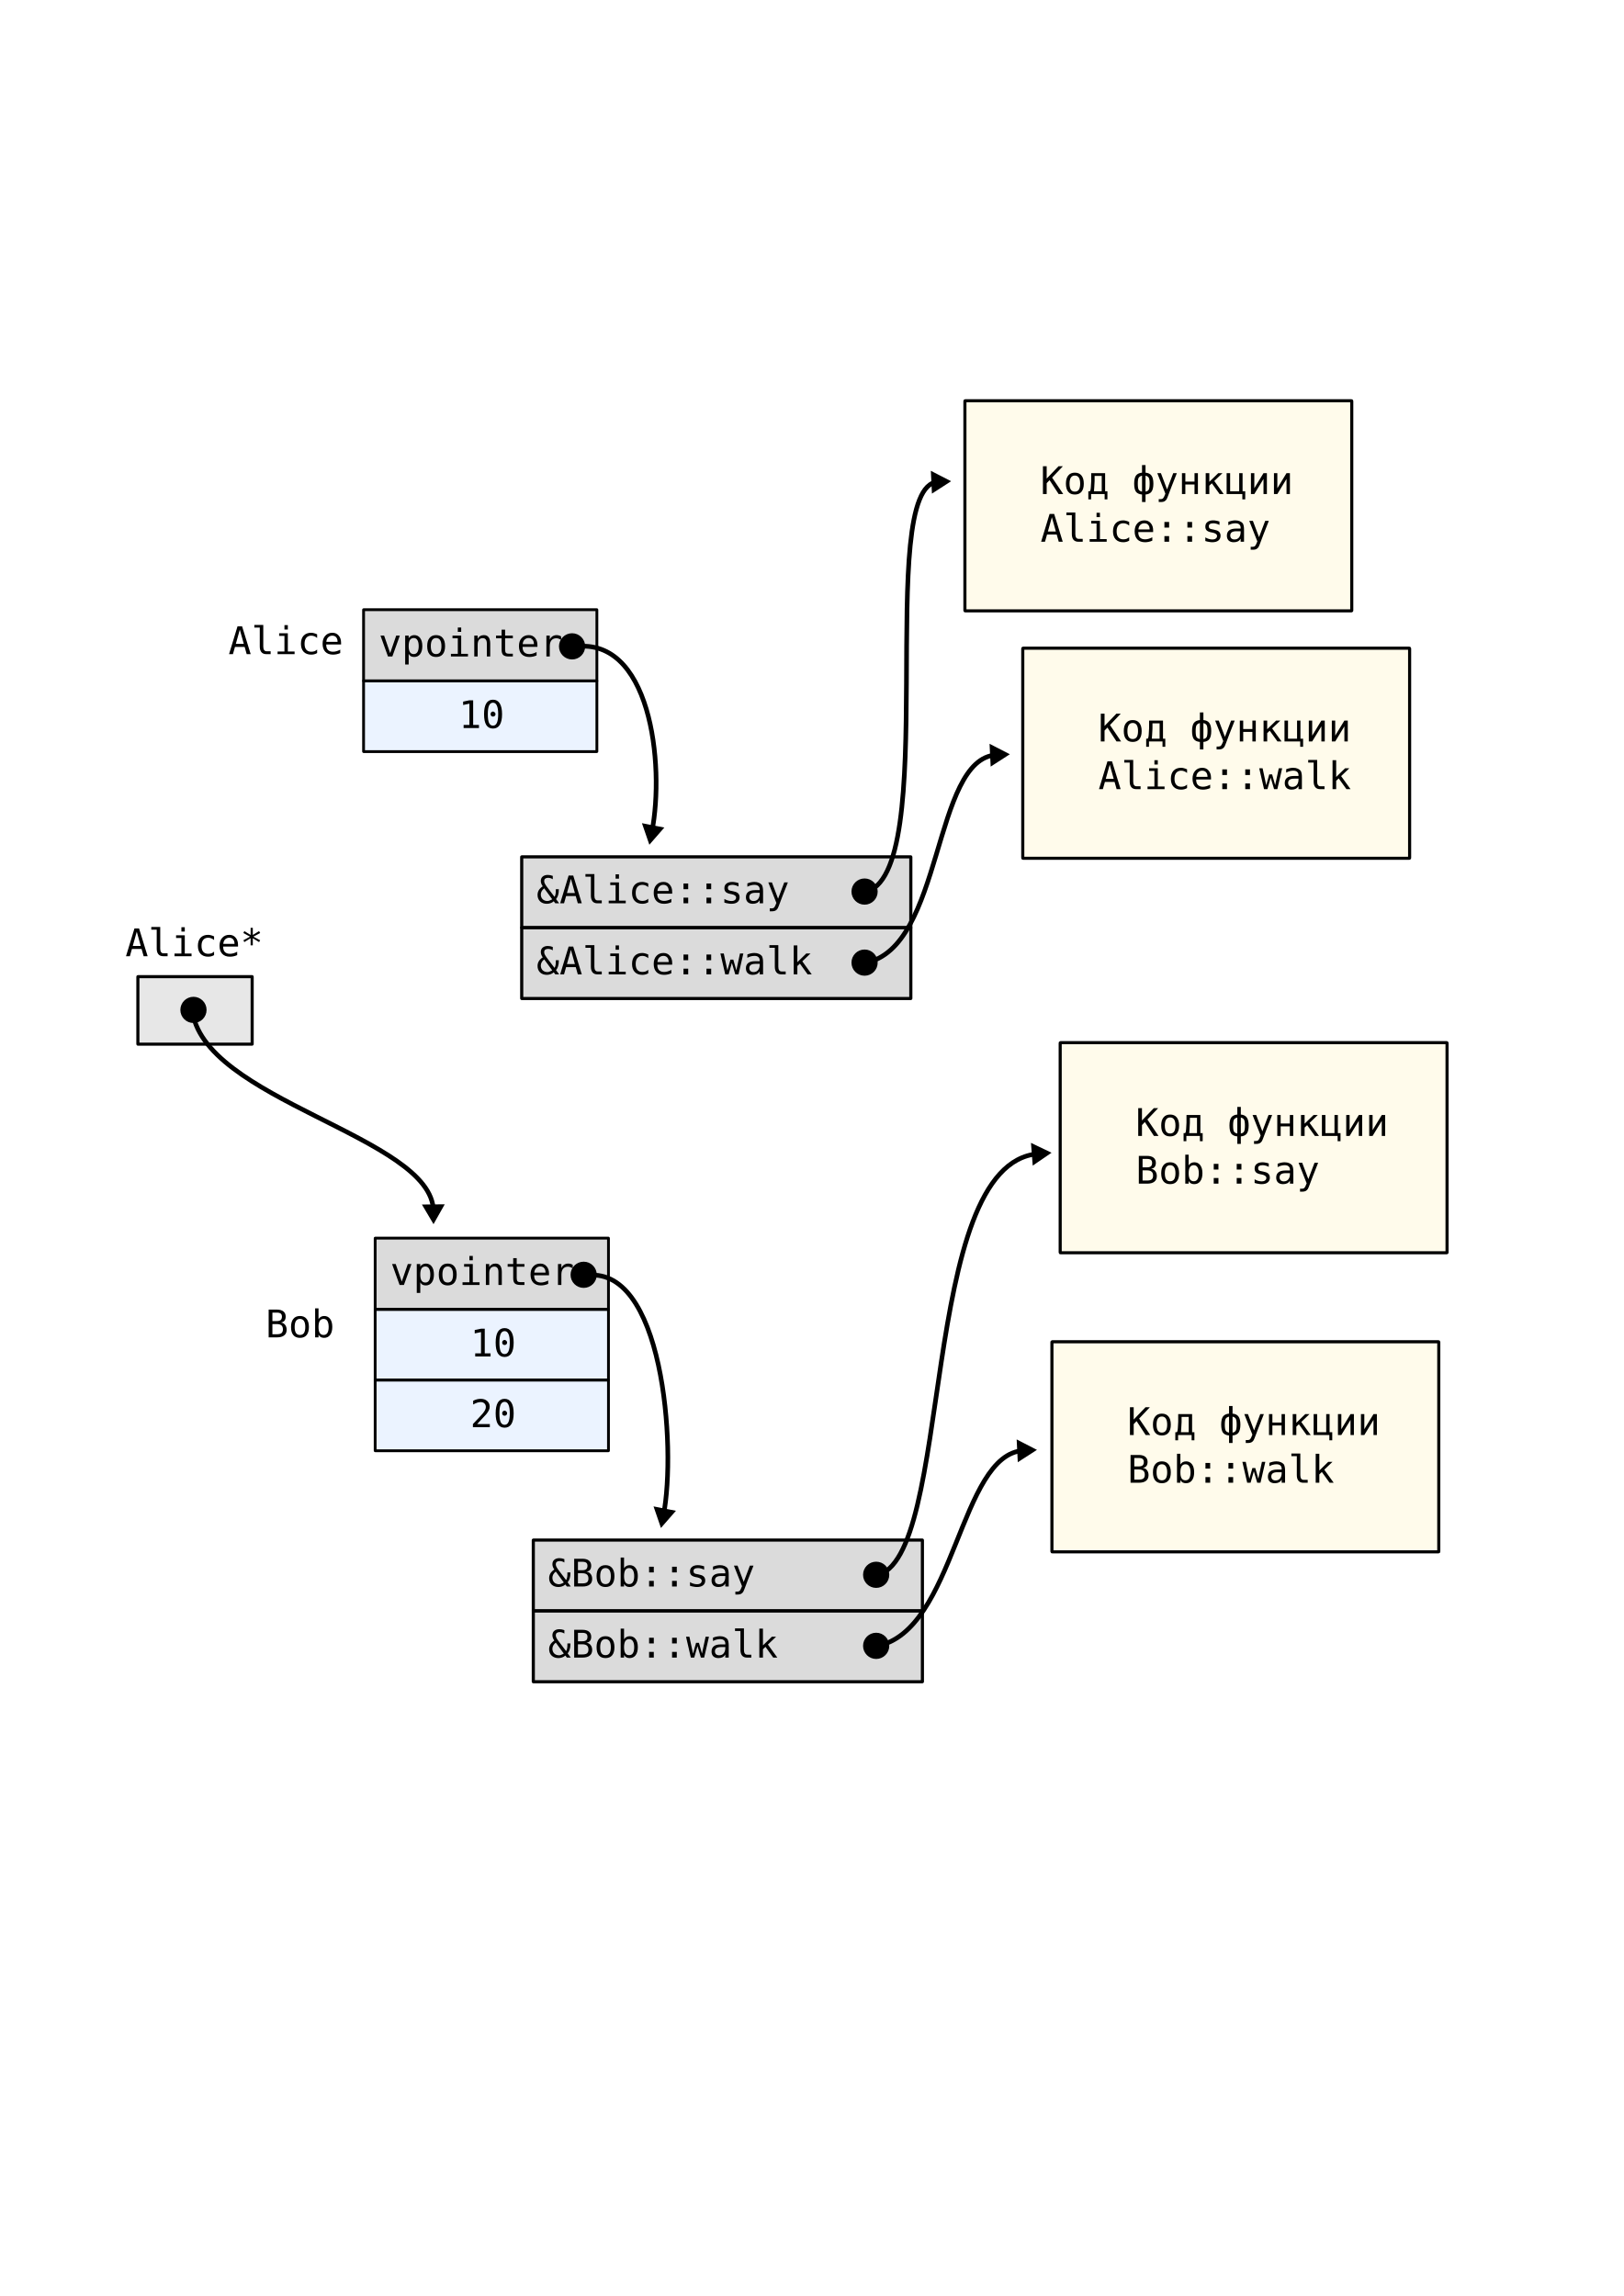
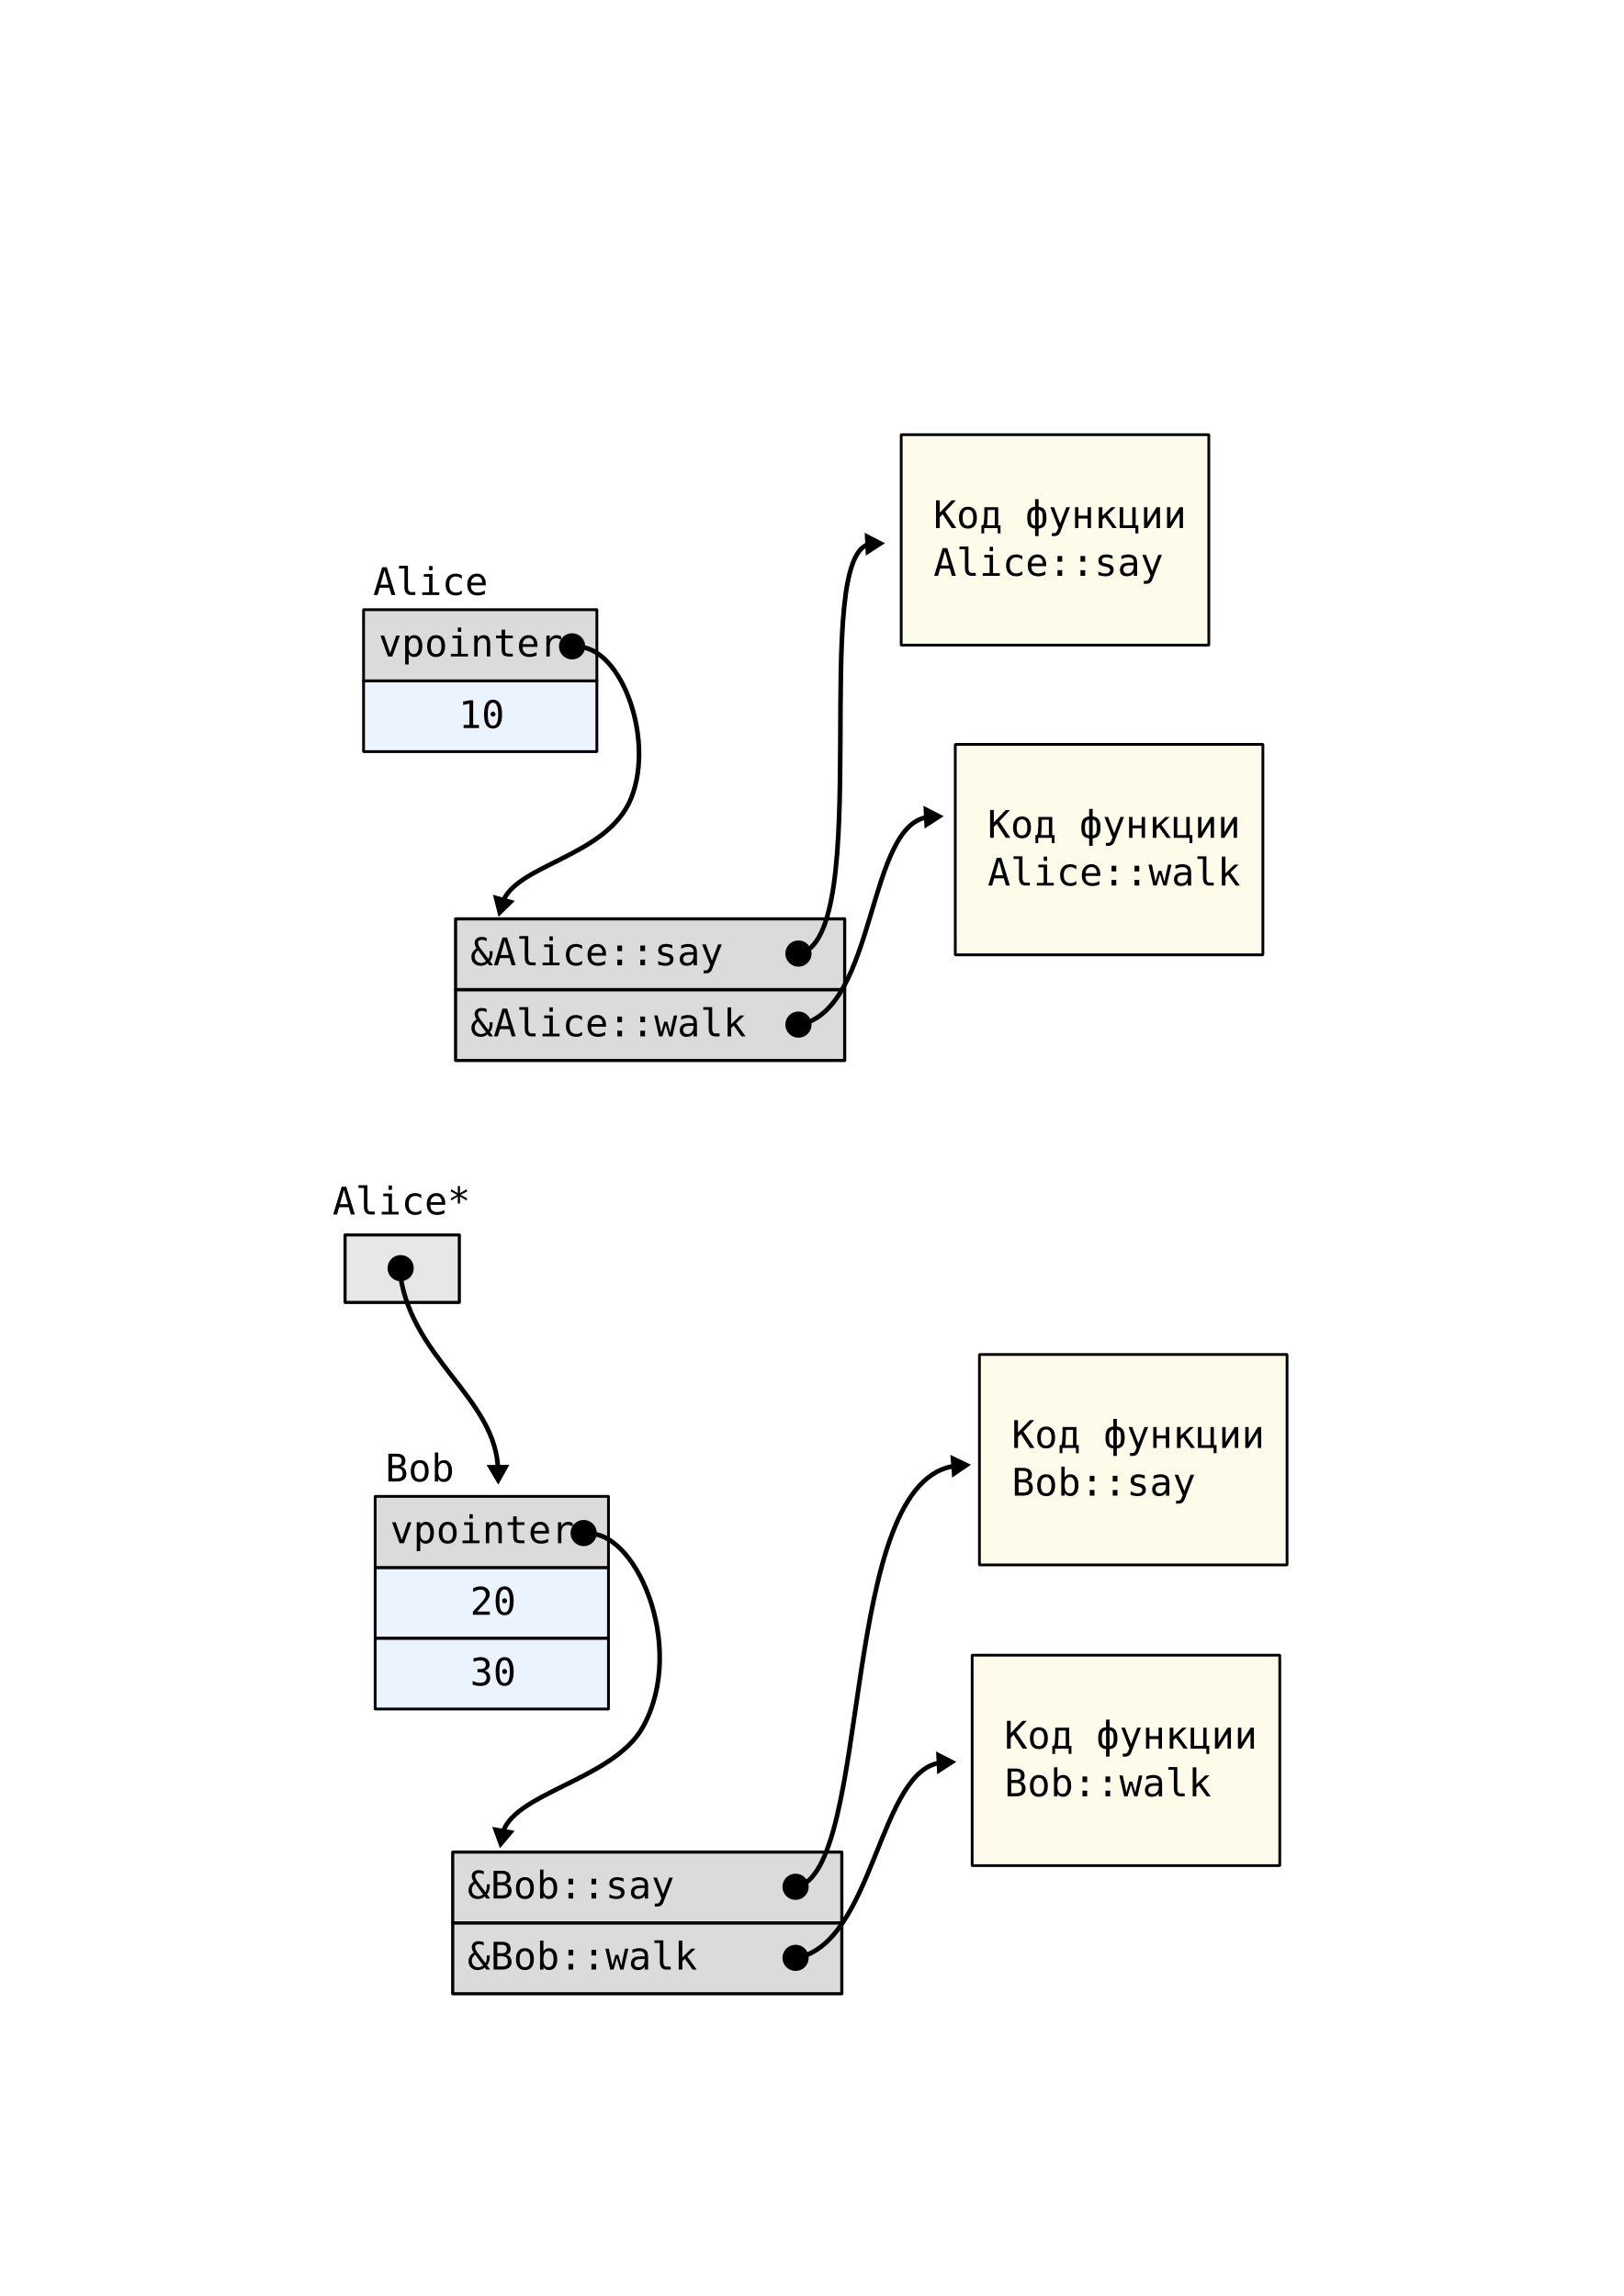
<svg xmlns="http://www.w3.org/2000/svg" width="210mm" height="297mm" viewBox="0 0 210 297" version="1.1" id="svg8">
  <defs id="defs2">
    <marker orient="auto" refY="0.0" refX="0.0" id="TriangleOutL" style="overflow:visible">
      <path id="path1074" d="M 5.77,0.0 L -2.88,5.0 L -2.88,-5.0 L 5.77,0.0 z " style="fill-rule:evenodd;stroke:#000000;stroke-width:1pt;stroke-opacity:1;fill:#000000;fill-opacity:1" transform="scale(0.8)" />
    </marker>
    <marker orient="auto" refY="0.0" refX="0.0" id="TriangleOutM" style="overflow:visible">
      <path id="path1077" d="M 5.77,0.0 L -2.88,5.0 L -2.88,-5.0 L 5.77,0.0 z " style="fill-rule:evenodd;stroke:#000000;stroke-width:1pt;stroke-opacity:1;fill:#000000;fill-opacity:1" transform="scale(0.4)" />
    </marker>
    <marker orient="auto" refY="0" refX="0" id="TriangleOutM-5" style="overflow:visible">
      <path id="path1077-6" d="M 5.77,0 -2.88,5 V -5 Z" style="fill:#000000;fill-opacity:1;fill-rule:evenodd;stroke:#000000;stroke-width:1pt;stroke-opacity:1" transform="scale(0.4)" />
    </marker>
    <marker orient="auto" refY="0" refX="0" id="TriangleOutM-5-4" style="overflow:visible">
      <path id="path1077-6-1" d="M 5.77,0 -2.88,5 V -5 Z" style="fill:#000000;fill-opacity:1;fill-rule:evenodd;stroke:#000000;stroke-width:1pt;stroke-opacity:1" transform="scale(0.4)" />
    </marker>
    <marker orient="auto" refY="0" refX="0" id="TriangleOutM-5-9" style="overflow:visible">
      <path id="path1077-6-2" d="M 5.77,0 -2.88,5 V -5 Z" style="fill:#000000;fill-opacity:1;fill-rule:evenodd;stroke:#000000;stroke-width:1pt;stroke-opacity:1" transform="scale(0.4)" />
    </marker>
    <marker orient="auto" refY="0" refX="0" id="TriangleOutM-5-9-5" style="overflow:visible">
      <path id="path1077-6-2-4" d="M 5.77,0 -2.88,5 V -5 Z" style="fill:#000000;fill-opacity:1;fill-rule:evenodd;stroke:#000000;stroke-width:1pt;stroke-opacity:1" transform="scale(0.4)" />
    </marker>
    <marker orient="auto" refY="0" refX="0" id="TriangleOutM-5-9-5-4" style="overflow:visible">
      <path id="path1077-6-2-4-8" d="M 5.77,0 -2.88,5 V -5 Z" style="fill:#000000;fill-opacity:1;fill-rule:evenodd;stroke:#000000;stroke-width:1pt;stroke-opacity:1" transform="scale(0.4)" />
    </marker>
    <marker orient="auto" refY="0" refX="0" id="TriangleOutM-5-9-4" style="overflow:visible">
      <path id="path1077-6-2-3" d="M 5.77,0 -2.88,5 V -5 Z" style="fill:#000000;fill-opacity:1;fill-rule:evenodd;stroke:#000000;stroke-width:1pt;stroke-opacity:1" transform="scale(0.4)" />
    </marker>
    <marker orient="auto" refY="0" refX="0" id="TriangleOutM-5-7" style="overflow:visible">
      <path id="path1077-6-16" d="M 5.77,0 -2.88,5 V -5 Z" style="fill:#000000;fill-opacity:1;fill-rule:evenodd;stroke:#000000;stroke-width:1pt;stroke-opacity:1" transform="scale(0.4)" />
    </marker>
  </defs>
  <g id="layer1">
-     <text xml:space="preserve" style="font-style:normal;font-variant:normal;font-weight:normal;font-stretch:normal;font-size:4.939px;line-height:1.25;font-family:Consolas;-inkscape-font-specification:'Consolas, Normal';font-variant-ligatures:normal;font-variant-caps:normal;font-variant-numeric:normal;font-feature-settings:normal;text-align:start;letter-spacing:0px;word-spacing:0px;writing-mode:lr-tb;text-anchor:start;fill:#000000;fill-opacity:1;stroke:none;stroke-width:0.265" x="16.204" y="123.689" id="text819">
-       <tspan id="tspan817" x="16.204" y="123.689" style="stroke-width:0.265">Alice*</tspan>
+     <text xml:space="preserve" style="font-style:normal;font-variant:normal;font-weight:normal;font-stretch:normal;font-size:4.939px;line-height:1.25;font-family:Consolas;-inkscape-font-specification:'Consolas, Normal';font-variant-ligatures:normal;font-variant-caps:normal;font-variant-numeric:normal;font-feature-settings:normal;text-align:start;letter-spacing:0px;word-spacing:0px;writing-mode:lr-tb;text-anchor:start;fill:#000000;fill-opacity:1;stroke:none;stroke-width:0.265" x="42.999" y="157.097" id="text819">
+       <tspan id="tspan817" x="42.999" y="157.097" style="stroke-width:0.265">Alice*</tspan>
    </text>
    <rect style="opacity:1;fill:#d5e5ff;fill-opacity:0.476;stroke:#000000;stroke-width:0.362;stroke-miterlimit:4;stroke-dasharray:none;stroke-dashoffset:0;stroke-opacity:1" id="rect815-8" width="30.175" height="9.148" x="47.022" y="88.076" ry="0.009" />
-     <text xml:space="preserve" style="font-style:normal;font-variant:normal;font-weight:normal;font-stretch:normal;font-size:4.939px;line-height:1.25;font-family:Consolas;-inkscape-font-specification:'Consolas, Normal';font-variant-ligatures:normal;font-variant-caps:normal;font-variant-numeric:normal;font-feature-settings:normal;text-align:start;letter-spacing:0px;word-spacing:0px;writing-mode:lr-tb;text-anchor:start;fill:#000000;fill-opacity:1;stroke:none;stroke-width:0.265" x="29.533" y="84.617" id="text819-5">
-       <tspan id="tspan817-9" x="29.533" y="84.617" style="stroke-width:0.265">Alice</tspan>
+     <text xml:space="preserve" style="font-style:normal;font-variant:normal;font-weight:normal;font-stretch:normal;font-size:4.939px;line-height:1.25;font-family:Consolas;-inkscape-font-specification:'Consolas, Normal';font-variant-ligatures:normal;font-variant-caps:normal;font-variant-numeric:normal;font-feature-settings:normal;text-align:start;letter-spacing:0px;word-spacing:0px;writing-mode:lr-tb;text-anchor:start;fill:#000000;fill-opacity:1;stroke:none;stroke-width:0.265" x="48.243" y="76.963" id="text819-5">
+       <tspan id="tspan817-9" x="48.243" y="76.963" style="stroke-width:0.265">Alice</tspan>
    </text>
    <text xml:space="preserve" style="font-style:normal;font-variant:normal;font-weight:normal;font-stretch:normal;font-size:4.939px;line-height:1.25;font-family:Consolas;-inkscape-font-specification:'Consolas, Normal';font-variant-ligatures:normal;font-variant-caps:normal;font-variant-numeric:normal;font-feature-settings:normal;text-align:start;letter-spacing:0px;word-spacing:0px;writing-mode:lr-tb;text-anchor:start;fill:#000000;fill-opacity:1;stroke:none;stroke-width:0.265" x="77.591" y="121.288" id="text823-8">
      <tspan id="tspan821-3" x="77.591" y="125.573" style="stroke-width:0.265" />
    </text>
-     <rect style="opacity:1;fill:#cccccc;fill-opacity:0.476;stroke:#000000;stroke-width:0.4;stroke-miterlimit:4;stroke-dasharray:none;stroke-dashoffset:0;stroke-opacity:1" id="rect815-6-7-7" width="14.781" height="8.732" x="17.832" y="126.336" ry="0.009" />
-     <circle style="opacity:1;fill:#000000;fill-opacity:1;stroke:#000000;stroke-width:0.21;stroke-miterlimit:4;stroke-dasharray:none;stroke-dashoffset:0;stroke-opacity:1" id="path928" cx="25.022" cy="130.636" r="1.59" />
-     <path style="fill:none;stroke:#000000;stroke-width:0.6;stroke-linecap:butt;stroke-linejoin:miter;stroke-miterlimit:4;stroke-dasharray:none;stroke-opacity:1;marker-end:url(#TriangleOutM)" d="m 24.852,130.476 c 1.039,11.812 31.106,16.534 31.2,26.172" id="path930" />
+     <rect style="opacity:1;fill:#cccccc;fill-opacity:0.476;stroke:#000000;stroke-width:0.4;stroke-miterlimit:4;stroke-dasharray:none;stroke-dashoffset:0;stroke-opacity:1" id="rect815-6-7-7" width="14.781" height="8.732" x="44.627" y="159.745" ry="0.009" />
+     <circle style="opacity:1;fill:#000000;fill-opacity:1;stroke:#000000;stroke-width:0.21;stroke-miterlimit:4;stroke-dasharray:none;stroke-dashoffset:0;stroke-opacity:1" id="path928" cx="51.817" cy="164.044" r="1.59" />
+     <path style="fill:none;stroke:#000000;stroke-width:0.6;stroke-linecap:butt;stroke-linejoin:miter;stroke-miterlimit:4;stroke-dasharray:none;stroke-opacity:1;marker-end:url(#TriangleOutM)" d="m 51.647,163.885 c 1.039,11.812 12.679,16.817 12.774,26.456" id="path930" />
    <rect style="opacity:1;fill:#b3b3b3;fill-opacity:0.476;stroke:#000000;stroke-width:0.362;stroke-miterlimit:4;stroke-dasharray:none;stroke-dashoffset:0;stroke-opacity:1" id="rect815-6-7-72" width="30.175" height="9.21" x="47.022" y="78.866" ry="0.009" />
    <text xml:space="preserve" style="font-style:normal;font-variant:normal;font-weight:normal;font-stretch:normal;font-size:4.939px;line-height:1.25;font-family:Consolas;-inkscape-font-specification:'Consolas, Normal';font-variant-ligatures:normal;font-variant-caps:normal;font-variant-numeric:normal;font-feature-settings:normal;text-align:start;letter-spacing:0px;word-spacing:0px;writing-mode:lr-tb;text-anchor:start;fill:#000000;fill-opacity:1;stroke:none;stroke-width:0.265" x="48.977" y="84.922" id="text823-1-3-0">
      <tspan id="tspan821-0-0-5" x="48.977" y="84.922" style="stroke-width:0.265">vpointer</tspan>
    </text>
-     <rect style="opacity:1;fill:#b3b3b3;fill-opacity:0.476;stroke:#000000;stroke-width:0.406;stroke-miterlimit:4;stroke-dasharray:none;stroke-dashoffset:0;stroke-opacity:1" id="rect815-6-7-72-2" width="50.325" height="9.162" x="67.475" y="110.839" ry="0.009" />
-     <text xml:space="preserve" style="font-style:normal;font-variant:normal;font-weight:normal;font-stretch:normal;font-size:4.939px;line-height:1.25;font-family:Consolas;-inkscape-font-specification:'Consolas, Normal';font-variant-ligatures:normal;font-variant-caps:normal;font-variant-numeric:normal;font-feature-settings:normal;text-align:start;letter-spacing:0px;word-spacing:0px;writing-mode:lr-tb;text-anchor:start;fill:#000000;fill-opacity:1;stroke:none;stroke-width:0.265" x="69.382" y="116.847" id="text823-1-3-0-8">
-       <tspan id="tspan821-0-0-5-7" x="69.382" y="116.847" style="stroke-width:0.265">&amp;Alice::say</tspan>
+     <rect style="opacity:1;fill:#b3b3b3;fill-opacity:0.476;stroke:#000000;stroke-width:0.406;stroke-miterlimit:4;stroke-dasharray:none;stroke-dashoffset:0;stroke-opacity:1" id="rect815-6-7-72-2" width="50.325" height="9.162" x="58.922" y="118.858" ry="0.009" />
+     <text xml:space="preserve" style="font-style:normal;font-variant:normal;font-weight:normal;font-stretch:normal;font-size:4.939px;line-height:1.25;font-family:Consolas;-inkscape-font-specification:'Consolas, Normal';font-variant-ligatures:normal;font-variant-caps:normal;font-variant-numeric:normal;font-feature-settings:normal;text-align:start;letter-spacing:0px;word-spacing:0px;writing-mode:lr-tb;text-anchor:start;fill:#000000;fill-opacity:1;stroke:none;stroke-width:0.265" x="60.829" y="124.865" id="text823-1-3-0-8">
+       <tspan id="tspan821-0-0-5-7" x="60.829" y="124.865" style="stroke-width:0.265">&amp;Alice::say</tspan>
    </text>
-     <circle style="opacity:1;fill:#000000;fill-opacity:1;stroke:#000000;stroke-width:0.21;stroke-miterlimit:4;stroke-dasharray:none;stroke-dashoffset:0;stroke-opacity:1" id="path928-9-9" cx="111.819" cy="115.329" r="1.59" />
-     <rect style="opacity:1;fill:#b3b3b3;fill-opacity:0.476;stroke:#000000;stroke-width:0.406;stroke-miterlimit:4;stroke-dasharray:none;stroke-dashoffset:0;stroke-opacity:1" id="rect815-6-7-72-2-0" width="50.325" height="9.162" x="67.475" y="120.001" ry="0.009" />
-     <text xml:space="preserve" style="font-style:normal;font-variant:normal;font-weight:normal;font-stretch:normal;font-size:4.939px;line-height:1.25;font-family:Consolas;-inkscape-font-specification:'Consolas, Normal';font-variant-ligatures:normal;font-variant-caps:normal;font-variant-numeric:normal;font-feature-settings:normal;text-align:start;letter-spacing:0px;word-spacing:0px;writing-mode:lr-tb;text-anchor:start;fill:#000000;fill-opacity:1;stroke:none;stroke-width:0.265" x="69.382" y="126.038" id="text823-1-3-0-8-8">
-       <tspan x="69.382" y="126.038" style="stroke-width:0.265" id="tspan948">&amp;Alice::walk</tspan>
+     <circle style="opacity:1;fill:#000000;fill-opacity:1;stroke:#000000;stroke-width:0.21;stroke-miterlimit:4;stroke-dasharray:none;stroke-dashoffset:0;stroke-opacity:1" id="path928-9-9" cx="103.266" cy="123.347" r="1.59" />
+     <rect style="opacity:1;fill:#b3b3b3;fill-opacity:0.476;stroke:#000000;stroke-width:0.406;stroke-miterlimit:4;stroke-dasharray:none;stroke-dashoffset:0;stroke-opacity:1" id="rect815-6-7-72-2-0" width="50.325" height="9.162" x="58.922" y="128.019" ry="0.009" />
+     <text xml:space="preserve" style="font-style:normal;font-variant:normal;font-weight:normal;font-stretch:normal;font-size:4.939px;line-height:1.25;font-family:Consolas;-inkscape-font-specification:'Consolas, Normal';font-variant-ligatures:normal;font-variant-caps:normal;font-variant-numeric:normal;font-feature-settings:normal;text-align:start;letter-spacing:0px;word-spacing:0px;writing-mode:lr-tb;text-anchor:start;fill:#000000;fill-opacity:1;stroke:none;stroke-width:0.265" x="60.829" y="134.056" id="text823-1-3-0-8-8">
+       <tspan x="60.829" y="134.056" style="stroke-width:0.265" id="tspan948">&amp;Alice::walk</tspan>
    </text>
-     <circle style="opacity:1;fill:#000000;fill-opacity:1;stroke:#000000;stroke-width:0.21;stroke-miterlimit:4;stroke-dasharray:none;stroke-dashoffset:0;stroke-opacity:1" id="path928-9-9-0" cx="111.819" cy="124.52" r="1.59" />
-     <path style="fill:none;stroke:#000000;stroke-width:0.6;stroke-linecap:butt;stroke-linejoin:miter;stroke-miterlimit:4;stroke-dasharray:none;stroke-opacity:1;marker-end:url(#TriangleOutM-5)" d="M 73.904,83.73 C 84.134,81.853 86.011,98.889 84.31,107.6" id="path930-1" />
+     <circle style="opacity:1;fill:#000000;fill-opacity:1;stroke:#000000;stroke-width:0.21;stroke-miterlimit:4;stroke-dasharray:none;stroke-dashoffset:0;stroke-opacity:1" id="path928-9-9-0" cx="103.266" cy="132.538" r="1.59" />
+     <path style="fill:none;stroke:#000000;stroke-width:0.6;stroke-linecap:butt;stroke-linejoin:miter;stroke-miterlimit:4;stroke-dasharray:none;stroke-opacity:1;marker-end:url(#TriangleOutM-5)" d="m 73.904,83.73 c 6.085,-1.117 10.939,11.579 7.718,19.537 -3.114,7.694 -15.239,8.551 -16.684,13.687" id="path930-1" />
    <text xml:space="preserve" style="font-style:normal;font-variant:normal;font-weight:normal;font-stretch:normal;font-size:4.939px;line-height:1.25;font-family:Consolas;-inkscape-font-specification:'Consolas, Normal';font-variant-ligatures:normal;font-variant-caps:normal;font-variant-numeric:normal;font-feature-settings:normal;text-align:start;letter-spacing:0px;word-spacing:0px;writing-mode:lr-tb;text-anchor:start;fill:#000000;fill-opacity:1;stroke:none;stroke-width:0.265" x="59.306" y="94.177" id="text823-1-3-0-0">
      <tspan id="tspan821-0-0-5-2" x="59.306" y="94.177" style="stroke-width:0.265">10</tspan>
    </text>
    <circle style="opacity:1;fill:#000000;fill-opacity:1;stroke:#000000;stroke-width:0.21;stroke-miterlimit:4;stroke-dasharray:none;stroke-dashoffset:0;stroke-opacity:1" id="path928-2" cx="73.989" cy="83.609" r="1.59" />
-     <path style="fill:none;stroke:#000000;stroke-width:0.6;stroke-linecap:butt;stroke-linejoin:miter;stroke-miterlimit:4;stroke-dasharray:none;stroke-opacity:1;marker-end:url(#TriangleOutM-5-9)" d="m 111.76,115.431 c 10.23,-1.877 1.187,-52.69 9.55,-53.098" id="path930-1-3" />
-     <path style="fill:none;stroke:#000000;stroke-width:0.6;stroke-linecap:butt;stroke-linejoin:miter;stroke-miterlimit:4;stroke-dasharray:none;stroke-opacity:1;marker-end:url(#TriangleOutM-5-9-5)" d="m 111.873,124.554 c 10.23,-1.877 8.671,-26.497 17.033,-26.906" id="path930-1-3-0" />
-     <rect style="opacity:1;fill:#fff6d5;fill-opacity:0.476;stroke:#000000;stroke-width:0.4;stroke-miterlimit:4;stroke-dasharray:none;stroke-dashoffset:0;stroke-opacity:1" id="rect815-6-7-72-2-7" width="50.033" height="27.178" x="124.795" y="51.841" ry="0.028" />
-     <text xml:space="preserve" style="font-style:normal;font-variant:normal;font-weight:normal;font-stretch:normal;font-size:4.939px;line-height:1.25;font-family:Consolas;-inkscape-font-specification:'Consolas, Normal';font-variant-ligatures:normal;font-variant-caps:normal;font-variant-numeric:normal;font-feature-settings:normal;text-align:start;letter-spacing:0px;word-spacing:0px;writing-mode:lr-tb;text-anchor:start;fill:#000000;fill-opacity:1;stroke:none;stroke-width:0.265" x="134.56" y="63.904" id="text6359">
-       <tspan id="tspan6357" x="134.56" y="63.904" style="stroke-width:0.265">Код функции</tspan>
-       <tspan x="134.56" y="70.077" style="stroke-width:0.265" id="tspan6361">Alice::say</tspan>
+     <path style="fill:none;stroke:#000000;stroke-width:0.6;stroke-linecap:butt;stroke-linejoin:miter;stroke-miterlimit:4;stroke-dasharray:none;stroke-opacity:1;marker-end:url(#TriangleOutM-5-9)" d="m 103.207,123.45 c 10.23,-1.877 1.187,-52.69 9.55,-53.098" id="path930-1-3" />
+     <path style="fill:none;stroke:#000000;stroke-width:0.6;stroke-linecap:butt;stroke-linejoin:miter;stroke-miterlimit:4;stroke-dasharray:none;stroke-opacity:1;marker-end:url(#TriangleOutM-5-9-5)" d="m 103.321,132.572 c 10.23,-1.877 8.671,-26.497 17.033,-26.906" id="path930-1-3-0" />
+     <rect style="opacity:1;fill:#d5e5ff;fill-opacity:0.476;stroke:#000000;stroke-width:0.362;stroke-miterlimit:4;stroke-dasharray:none;stroke-dashoffset:0;stroke-opacity:1" id="rect815-8-4" width="30.175" height="9.148" x="48.521" y="202.777" ry="0.009" />
+     <text xml:space="preserve" style="font-style:normal;font-variant:normal;font-weight:normal;font-stretch:normal;font-size:4.939px;line-height:1.25;font-family:Consolas;-inkscape-font-specification:'Consolas, Normal';font-variant-ligatures:normal;font-variant-caps:normal;font-variant-numeric:normal;font-feature-settings:normal;text-align:start;letter-spacing:0px;word-spacing:0px;writing-mode:lr-tb;text-anchor:start;fill:#000000;fill-opacity:1;stroke:none;stroke-width:0.265" x="49.825" y="191.636" id="text819-5-4">
+       <tspan id="tspan817-9-7" x="49.825" y="191.636" style="stroke-width:0.265">Bob</tspan>
    </text>
-     <rect style="opacity:1;fill:#fff6d5;fill-opacity:0.476;stroke:#000000;stroke-width:0.4;stroke-miterlimit:4;stroke-dasharray:none;stroke-dashoffset:0;stroke-opacity:1" id="rect815-6-7-72-2-7-7" width="50.033" height="27.178" x="132.279" y="83.846" ry="0.028" />
-     <text xml:space="preserve" style="font-style:normal;font-variant:normal;font-weight:normal;font-stretch:normal;font-size:4.939px;line-height:1.25;font-family:Consolas;-inkscape-font-specification:'Consolas, Normal';font-variant-ligatures:normal;font-variant-caps:normal;font-variant-numeric:normal;font-feature-settings:normal;text-align:start;letter-spacing:0px;word-spacing:0px;writing-mode:lr-tb;text-anchor:start;fill:#000000;fill-opacity:1;stroke:none;stroke-width:0.265" x="142.043" y="95.909" id="text6359-3">
-       <tspan id="tspan6357-2" x="142.043" y="95.909" style="stroke-width:0.265">Код функции</tspan>
-       <tspan x="142.043" y="102.083" style="stroke-width:0.265" id="tspan6699">Alice::walk</tspan>
+     <rect style="opacity:1;fill:#b3b3b3;fill-opacity:0.476;stroke:#000000;stroke-width:0.362;stroke-miterlimit:4;stroke-dasharray:none;stroke-dashoffset:0;stroke-opacity:1" id="rect815-6-7-72-0" width="30.175" height="9.21" x="48.521" y="193.567" ry="0.009" />
+     <text xml:space="preserve" style="font-style:normal;font-variant:normal;font-weight:normal;font-stretch:normal;font-size:4.939px;line-height:1.25;font-family:Consolas;-inkscape-font-specification:'Consolas, Normal';font-variant-ligatures:normal;font-variant-caps:normal;font-variant-numeric:normal;font-feature-settings:normal;text-align:start;letter-spacing:0px;word-spacing:0px;writing-mode:lr-tb;text-anchor:start;fill:#000000;fill-opacity:1;stroke:none;stroke-width:0.265" x="50.476" y="199.622" id="text823-1-3-0-4">
+       <tspan id="tspan821-0-0-5-6" x="50.476" y="199.622" style="stroke-width:0.265">vpointer</tspan>
    </text>
-     <rect style="opacity:1;fill:#d5e5ff;fill-opacity:0.476;stroke:#000000;stroke-width:0.362;stroke-miterlimit:4;stroke-dasharray:none;stroke-dashoffset:0;stroke-opacity:1" id="rect815-8-4" width="30.175" height="9.148" x="48.521" y="169.368" ry="0.009" />
-     <text xml:space="preserve" style="font-style:normal;font-variant:normal;font-weight:normal;font-stretch:normal;font-size:4.939px;line-height:1.25;font-family:Consolas;-inkscape-font-specification:'Consolas, Normal';font-variant-ligatures:normal;font-variant-caps:normal;font-variant-numeric:normal;font-feature-settings:normal;text-align:start;letter-spacing:0px;word-spacing:0px;writing-mode:lr-tb;text-anchor:start;fill:#000000;fill-opacity:1;stroke:none;stroke-width:0.265" x="34.34" y="172.996" id="text819-5-4">
-       <tspan id="tspan817-9-7" x="34.34" y="172.996" style="stroke-width:0.265">Bob</tspan>
+     <rect style="opacity:1;fill:#b3b3b3;fill-opacity:0.476;stroke:#000000;stroke-width:0.406;stroke-miterlimit:4;stroke-dasharray:none;stroke-dashoffset:0;stroke-opacity:1" id="rect815-6-7-72-2-2" width="50.325" height="9.162" x="58.551" y="239.576" ry="0.009" />
+     <text xml:space="preserve" style="font-style:normal;font-variant:normal;font-weight:normal;font-stretch:normal;font-size:4.939px;line-height:1.25;font-family:Consolas;-inkscape-font-specification:'Consolas, Normal';font-variant-ligatures:normal;font-variant-caps:normal;font-variant-numeric:normal;font-feature-settings:normal;text-align:start;letter-spacing:0px;word-spacing:0px;writing-mode:lr-tb;text-anchor:start;fill:#000000;fill-opacity:1;stroke:none;stroke-width:0.265" x="60.458" y="245.584" id="text823-1-3-0-8-80">
+       <tspan id="tspan821-0-0-5-7-8" x="60.458" y="245.584" style="stroke-width:0.265">&amp;Bob::say</tspan>
    </text>
-     <rect style="opacity:1;fill:#b3b3b3;fill-opacity:0.476;stroke:#000000;stroke-width:0.362;stroke-miterlimit:4;stroke-dasharray:none;stroke-dashoffset:0;stroke-opacity:1" id="rect815-6-7-72-0" width="30.175" height="9.21" x="48.521" y="160.158" ry="0.009" />
-     <text xml:space="preserve" style="font-style:normal;font-variant:normal;font-weight:normal;font-stretch:normal;font-size:4.939px;line-height:1.25;font-family:Consolas;-inkscape-font-specification:'Consolas, Normal';font-variant-ligatures:normal;font-variant-caps:normal;font-variant-numeric:normal;font-feature-settings:normal;text-align:start;letter-spacing:0px;word-spacing:0px;writing-mode:lr-tb;text-anchor:start;fill:#000000;fill-opacity:1;stroke:none;stroke-width:0.265" x="50.476" y="166.214" id="text823-1-3-0-4">
-       <tspan id="tspan821-0-0-5-6" x="50.476" y="166.214" style="stroke-width:0.265">vpointer</tspan>
+     <circle style="opacity:1;fill:#000000;fill-opacity:1;stroke:#000000;stroke-width:0.21;stroke-miterlimit:4;stroke-dasharray:none;stroke-dashoffset:0;stroke-opacity:1" id="path928-9-9-4" cx="102.895" cy="244.066" r="1.59" />
+     <rect style="opacity:1;fill:#b3b3b3;fill-opacity:0.476;stroke:#000000;stroke-width:0.406;stroke-miterlimit:4;stroke-dasharray:none;stroke-dashoffset:0;stroke-opacity:1" id="rect815-6-7-72-2-0-6" width="50.325" height="9.162" x="58.551" y="248.738" ry="0.009" />
+     <text xml:space="preserve" style="font-style:normal;font-variant:normal;font-weight:normal;font-stretch:normal;font-size:4.939px;line-height:1.25;font-family:Consolas;-inkscape-font-specification:'Consolas, Normal';font-variant-ligatures:normal;font-variant-caps:normal;font-variant-numeric:normal;font-feature-settings:normal;text-align:start;letter-spacing:0px;word-spacing:0px;writing-mode:lr-tb;text-anchor:start;fill:#000000;fill-opacity:1;stroke:none;stroke-width:0.265" x="60.458" y="254.774" id="text823-1-3-0-8-8-1">
+       <tspan x="60.458" y="254.774" style="stroke-width:0.265" id="tspan948-1">&amp;Bob::walk</tspan>
    </text>
-     <rect style="opacity:1;fill:#b3b3b3;fill-opacity:0.476;stroke:#000000;stroke-width:0.406;stroke-miterlimit:4;stroke-dasharray:none;stroke-dashoffset:0;stroke-opacity:1" id="rect815-6-7-72-2-2" width="50.325" height="9.162" x="68.974" y="199.218" ry="0.009" />
-     <text xml:space="preserve" style="font-style:normal;font-variant:normal;font-weight:normal;font-stretch:normal;font-size:4.939px;line-height:1.25;font-family:Consolas;-inkscape-font-specification:'Consolas, Normal';font-variant-ligatures:normal;font-variant-caps:normal;font-variant-numeric:normal;font-feature-settings:normal;text-align:start;letter-spacing:0px;word-spacing:0px;writing-mode:lr-tb;text-anchor:start;fill:#000000;fill-opacity:1;stroke:none;stroke-width:0.265" x="70.881" y="205.226" id="text823-1-3-0-8-80">
-       <tspan id="tspan821-0-0-5-7-8" x="70.881" y="205.226" style="stroke-width:0.265">&amp;Bob::say</tspan>
+     <circle style="opacity:1;fill:#000000;fill-opacity:1;stroke:#000000;stroke-width:0.21;stroke-miterlimit:4;stroke-dasharray:none;stroke-dashoffset:0;stroke-opacity:1" id="path928-9-9-0-2" cx="102.895" cy="253.256" r="1.59" />
+     <path style="fill:none;stroke:#000000;stroke-width:0.6;stroke-linecap:butt;stroke-linejoin:miter;stroke-miterlimit:4;stroke-dasharray:none;stroke-opacity:1;marker-end:url(#TriangleOutM-5-7)" d="m 75.537,198.449 c 6.47,-1.187 13.421,14.468 7.609,24.952 -3.838,6.923 -17.229,8.584 -18.184,14.005" id="path930-1-7" />
+     <text xml:space="preserve" style="font-style:normal;font-variant:normal;font-weight:normal;font-stretch:normal;font-size:4.939px;line-height:1.25;font-family:Consolas;-inkscape-font-specification:'Consolas, Normal';font-variant-ligatures:normal;font-variant-caps:normal;font-variant-numeric:normal;font-feature-settings:normal;text-align:start;letter-spacing:0px;word-spacing:0px;writing-mode:lr-tb;text-anchor:start;fill:#000000;fill-opacity:1;stroke:none;stroke-width:0.265" x="60.805" y="208.878" id="text823-1-3-0-0-3">
+       <tspan id="tspan821-0-0-5-2-0" x="60.805" y="208.878" style="stroke-width:0.265">20</tspan>
    </text>
-     <circle style="opacity:1;fill:#000000;fill-opacity:1;stroke:#000000;stroke-width:0.21;stroke-miterlimit:4;stroke-dasharray:none;stroke-dashoffset:0;stroke-opacity:1" id="path928-9-9-4" cx="113.318" cy="203.708" r="1.59" />
-     <rect style="opacity:1;fill:#b3b3b3;fill-opacity:0.476;stroke:#000000;stroke-width:0.406;stroke-miterlimit:4;stroke-dasharray:none;stroke-dashoffset:0;stroke-opacity:1" id="rect815-6-7-72-2-0-6" width="50.325" height="9.162" x="68.974" y="208.38" ry="0.009" />
-     <text xml:space="preserve" style="font-style:normal;font-variant:normal;font-weight:normal;font-stretch:normal;font-size:4.939px;line-height:1.25;font-family:Consolas;-inkscape-font-specification:'Consolas, Normal';font-variant-ligatures:normal;font-variant-caps:normal;font-variant-numeric:normal;font-feature-settings:normal;text-align:start;letter-spacing:0px;word-spacing:0px;writing-mode:lr-tb;text-anchor:start;fill:#000000;fill-opacity:1;stroke:none;stroke-width:0.265" x="70.881" y="214.417" id="text823-1-3-0-8-8-1">
-       <tspan x="70.881" y="214.417" style="stroke-width:0.265" id="tspan948-1">&amp;Bob::walk</tspan>
+     <circle style="opacity:1;fill:#000000;fill-opacity:1;stroke:#000000;stroke-width:0.21;stroke-miterlimit:4;stroke-dasharray:none;stroke-dashoffset:0;stroke-opacity:1" id="path928-2-2" cx="75.488" cy="198.309" r="1.59" />
+     <path style="fill:none;stroke:#000000;stroke-width:0.6;stroke-linecap:butt;stroke-linejoin:miter;stroke-miterlimit:4;stroke-dasharray:none;stroke-opacity:1;marker-end:url(#TriangleOutM-5-9-4)" d="m 102.836,244.168 c 10.23,-1.877 5.33,-53.358 21.042,-54.568" id="path930-1-3-2" />
+     <path style="fill:none;stroke:#000000;stroke-width:0.6;stroke-linecap:butt;stroke-linejoin:miter;stroke-miterlimit:4;stroke-dasharray:none;stroke-opacity:1;marker-end:url(#TriangleOutM-5-9-5-4)" d="m 102.949,253.291 c 10.23,-1.877 10.675,-24.894 19.038,-25.302" id="path930-1-3-0-2" />
+     <rect style="opacity:1;fill:#fff6d5;fill-opacity:0.476;stroke:#000000;stroke-width:0.357;stroke-miterlimit:4;stroke-dasharray:none;stroke-dashoffset:0;stroke-opacity:1" id="rect815-6-7-72-2-7-2" width="39.786" height="27.221" x="126.674" y="175.211" ry="0.028" />
+     <text xml:space="preserve" style="font-style:normal;font-variant:normal;font-weight:normal;font-stretch:normal;font-size:4.939px;line-height:1.25;font-family:Consolas;-inkscape-font-specification:'Consolas, Normal';font-variant-ligatures:normal;font-variant-caps:normal;font-variant-numeric:normal;font-feature-settings:normal;text-align:start;letter-spacing:0px;word-spacing:0px;writing-mode:lr-tb;text-anchor:start;fill:#000000;fill-opacity:1;stroke:none;stroke-width:0.265" x="130.847" y="187.295" id="text6359-4">
+       <tspan id="tspan6357-0" x="130.847" y="187.295" style="stroke-width:0.265">Код функции</tspan>
+       <tspan x="130.847" y="193.469" style="stroke-width:0.265" id="tspan6361-6">Bob::say</tspan>
    </text>
-     <circle style="opacity:1;fill:#000000;fill-opacity:1;stroke:#000000;stroke-width:0.21;stroke-miterlimit:4;stroke-dasharray:none;stroke-dashoffset:0;stroke-opacity:1" id="path928-9-9-0-2" cx="113.318" cy="212.899" r="1.59" />
-     <path style="fill:none;stroke:#000000;stroke-width:0.6;stroke-linecap:butt;stroke-linejoin:miter;stroke-miterlimit:4;stroke-dasharray:none;stroke-opacity:1;marker-end:url(#TriangleOutM-5-7)" d="m 75.537,165.04 c 10.23,-1.877 11.973,22.228 10.272,30.939" id="path930-1-7" />
-     <text xml:space="preserve" style="font-style:normal;font-variant:normal;font-weight:normal;font-stretch:normal;font-size:4.939px;line-height:1.25;font-family:Consolas;-inkscape-font-specification:'Consolas, Normal';font-variant-ligatures:normal;font-variant-caps:normal;font-variant-numeric:normal;font-feature-settings:normal;text-align:start;letter-spacing:0px;word-spacing:0px;writing-mode:lr-tb;text-anchor:start;fill:#000000;fill-opacity:1;stroke:none;stroke-width:0.265" x="60.805" y="175.469" id="text823-1-3-0-0-3">
-       <tspan id="tspan821-0-0-5-2-0" x="60.805" y="175.469" style="stroke-width:0.265">10</tspan>
+     <rect style="opacity:1;fill:#d5e5ff;fill-opacity:0.476;stroke:#000000;stroke-width:0.362;stroke-miterlimit:4;stroke-dasharray:none;stroke-dashoffset:0;stroke-opacity:1" id="rect815-8-4-9" width="30.175" height="9.148" x="48.521" y="211.924" ry="0.009" />
+     <text xml:space="preserve" style="font-style:normal;font-variant:normal;font-weight:normal;font-stretch:normal;font-size:4.939px;line-height:1.25;font-family:Consolas;-inkscape-font-specification:'Consolas, Normal';font-variant-ligatures:normal;font-variant-caps:normal;font-variant-numeric:normal;font-feature-settings:normal;text-align:start;letter-spacing:0px;word-spacing:0px;writing-mode:lr-tb;text-anchor:start;fill:#000000;fill-opacity:1;stroke:none;stroke-width:0.265" x="60.805" y="218.026" id="text823-1-3-0-0-3-0">
+       <tspan id="tspan821-0-0-5-2-0-8" x="60.805" y="218.026" style="stroke-width:0.265">30</tspan>
    </text>
-     <circle style="opacity:1;fill:#000000;fill-opacity:1;stroke:#000000;stroke-width:0.21;stroke-miterlimit:4;stroke-dasharray:none;stroke-dashoffset:0;stroke-opacity:1" id="path928-2-2" cx="75.488" cy="164.901" r="1.59" />
-     <path style="fill:none;stroke:#000000;stroke-width:0.6;stroke-linecap:butt;stroke-linejoin:miter;stroke-miterlimit:4;stroke-dasharray:none;stroke-opacity:1;marker-end:url(#TriangleOutM-5-9-4)" d="m 113.26,203.811 c 10.23,-1.877 5.33,-53.358 21.042,-54.568" id="path930-1-3-2" />
-     <path style="fill:none;stroke:#000000;stroke-width:0.6;stroke-linecap:butt;stroke-linejoin:miter;stroke-miterlimit:4;stroke-dasharray:none;stroke-opacity:1;marker-end:url(#TriangleOutM-5-9-5-4)" d="m 113.373,212.933 c 10.23,-1.877 10.675,-24.894 19.038,-25.302" id="path930-1-3-0-2" />
-     <rect style="opacity:1;fill:#fff6d5;fill-opacity:0.476;stroke:#000000;stroke-width:0.4;stroke-miterlimit:4;stroke-dasharray:none;stroke-dashoffset:0;stroke-opacity:1" id="rect815-6-7-72-2-7-2" width="50.033" height="27.178" x="137.119" y="134.875" ry="0.028" />
-     <text xml:space="preserve" style="font-style:normal;font-variant:normal;font-weight:normal;font-stretch:normal;font-size:4.939px;line-height:1.25;font-family:Consolas;-inkscape-font-specification:'Consolas, Normal';font-variant-ligatures:normal;font-variant-caps:normal;font-variant-numeric:normal;font-feature-settings:normal;text-align:start;letter-spacing:0px;word-spacing:0px;writing-mode:lr-tb;text-anchor:start;fill:#000000;fill-opacity:1;stroke:none;stroke-width:0.265" x="146.883" y="146.937" id="text6359-4">
-       <tspan id="tspan6357-0" x="146.883" y="146.937" style="stroke-width:0.265">Код функции</tspan>
-       <tspan x="146.883" y="153.111" style="stroke-width:0.265" id="tspan6361-6">Bob::say</tspan>
+     <rect style="opacity:1;fill:#fff6d5;fill-opacity:0.476;stroke:#000000;stroke-width:0.357;stroke-miterlimit:4;stroke-dasharray:none;stroke-dashoffset:0;stroke-opacity:1" id="rect815-6-7-72-2-7-2-6" width="39.786" height="27.221" x="125.733" y="214.104" ry="0.028" />
+     <text xml:space="preserve" style="font-style:normal;font-variant:normal;font-weight:normal;font-stretch:normal;font-size:4.939px;line-height:1.25;font-family:Consolas;-inkscape-font-specification:'Consolas, Normal';font-variant-ligatures:normal;font-variant-caps:normal;font-variant-numeric:normal;font-feature-settings:normal;text-align:start;letter-spacing:0px;word-spacing:0px;writing-mode:lr-tb;text-anchor:start;fill:#000000;fill-opacity:1;stroke:none;stroke-width:0.265" x="129.907" y="226.189" id="text6359-4-3">
+       <tspan id="tspan6357-0-4" x="129.907" y="226.189" style="stroke-width:0.265">Код функции</tspan>
+       <tspan x="129.907" y="232.363" style="stroke-width:0.265" id="tspan6361-6-8">Bob::walk</tspan>
    </text>
-     <rect style="opacity:1;fill:#fff6d5;fill-opacity:0.476;stroke:#000000;stroke-width:0.4;stroke-miterlimit:4;stroke-dasharray:none;stroke-dashoffset:0;stroke-opacity:1" id="rect815-6-7-72-2-7-7-1" width="50.033" height="27.178" x="136.05" y="173.562" ry="0.028" />
-     <text xml:space="preserve" style="font-style:normal;font-variant:normal;font-weight:normal;font-stretch:normal;font-size:4.939px;line-height:1.25;font-family:Consolas;-inkscape-font-specification:'Consolas, Normal';font-variant-ligatures:normal;font-variant-caps:normal;font-variant-numeric:normal;font-feature-settings:normal;text-align:start;letter-spacing:0px;word-spacing:0px;writing-mode:lr-tb;text-anchor:start;fill:#000000;fill-opacity:1;stroke:none;stroke-width:0.265" x="145.814" y="185.625" id="text6359-3-3">
-       <tspan id="tspan6357-2-7" x="145.814" y="185.625" style="stroke-width:0.265">Код функции</tspan>
-       <tspan x="145.814" y="191.798" style="stroke-width:0.265" id="tspan6699-3">Bob::walk</tspan>
+     <rect style="opacity:1;fill:#fff6d5;fill-opacity:0.476;stroke:#000000;stroke-width:0.357;stroke-miterlimit:4;stroke-dasharray:none;stroke-dashoffset:0;stroke-opacity:1" id="rect815-6-7-72-2-7-2-5" width="39.786" height="27.221" x="116.556" y="56.226" ry="0.028" />
+     <text xml:space="preserve" style="font-style:normal;font-variant:normal;font-weight:normal;font-stretch:normal;font-size:4.939px;line-height:1.25;font-family:Consolas;-inkscape-font-specification:'Consolas, Normal';font-variant-ligatures:normal;font-variant-caps:normal;font-variant-numeric:normal;font-feature-settings:normal;text-align:start;letter-spacing:0px;word-spacing:0px;writing-mode:lr-tb;text-anchor:start;fill:#000000;fill-opacity:1;stroke:none;stroke-width:0.265" x="120.729" y="68.31" id="text6359-4-0">
+       <tspan id="tspan6357-0-6" x="120.729" y="68.31" style="stroke-width:0.265">Код функции</tspan>
+       <tspan x="120.729" y="74.484" style="stroke-width:0.265" id="tspan6361-6-5">Alice::say</tspan>
    </text>
-     <rect style="opacity:1;fill:#d5e5ff;fill-opacity:0.476;stroke:#000000;stroke-width:0.362;stroke-miterlimit:4;stroke-dasharray:none;stroke-dashoffset:0;stroke-opacity:1" id="rect815-8-4-9" width="30.175" height="9.148" x="48.521" y="178.516" ry="0.009" />
-     <text xml:space="preserve" style="font-style:normal;font-variant:normal;font-weight:normal;font-stretch:normal;font-size:4.939px;line-height:1.25;font-family:Consolas;-inkscape-font-specification:'Consolas, Normal';font-variant-ligatures:normal;font-variant-caps:normal;font-variant-numeric:normal;font-feature-settings:normal;text-align:start;letter-spacing:0px;word-spacing:0px;writing-mode:lr-tb;text-anchor:start;fill:#000000;fill-opacity:1;stroke:none;stroke-width:0.265" x="60.805" y="184.617" id="text823-1-3-0-0-3-0">
-       <tspan id="tspan821-0-0-5-2-0-8" x="60.805" y="184.617" style="stroke-width:0.265">20</tspan>
+     <rect style="opacity:1;fill:#fff6d5;fill-opacity:0.476;stroke:#000000;stroke-width:0.357;stroke-miterlimit:4;stroke-dasharray:none;stroke-dashoffset:0;stroke-opacity:1" id="rect815-6-7-72-2-7-2-4" width="39.786" height="27.221" x="123.549" y="96.291" ry="0.028" />
+     <text xml:space="preserve" style="font-style:normal;font-variant:normal;font-weight:normal;font-stretch:normal;font-size:4.939px;line-height:1.25;font-family:Consolas;-inkscape-font-specification:'Consolas, Normal';font-variant-ligatures:normal;font-variant-caps:normal;font-variant-numeric:normal;font-feature-settings:normal;text-align:start;letter-spacing:0px;word-spacing:0px;writing-mode:lr-tb;text-anchor:start;fill:#000000;fill-opacity:1;stroke:none;stroke-width:0.265" x="127.722" y="108.376" id="text6359-4-5">
+       <tspan id="tspan6357-0-1" x="127.722" y="108.376" style="stroke-width:0.265">Код функции</tspan>
+       <tspan x="127.722" y="114.549" style="stroke-width:0.265" id="tspan6361-6-3">Alice::walk</tspan>
    </text>
  </g>
</svg>
